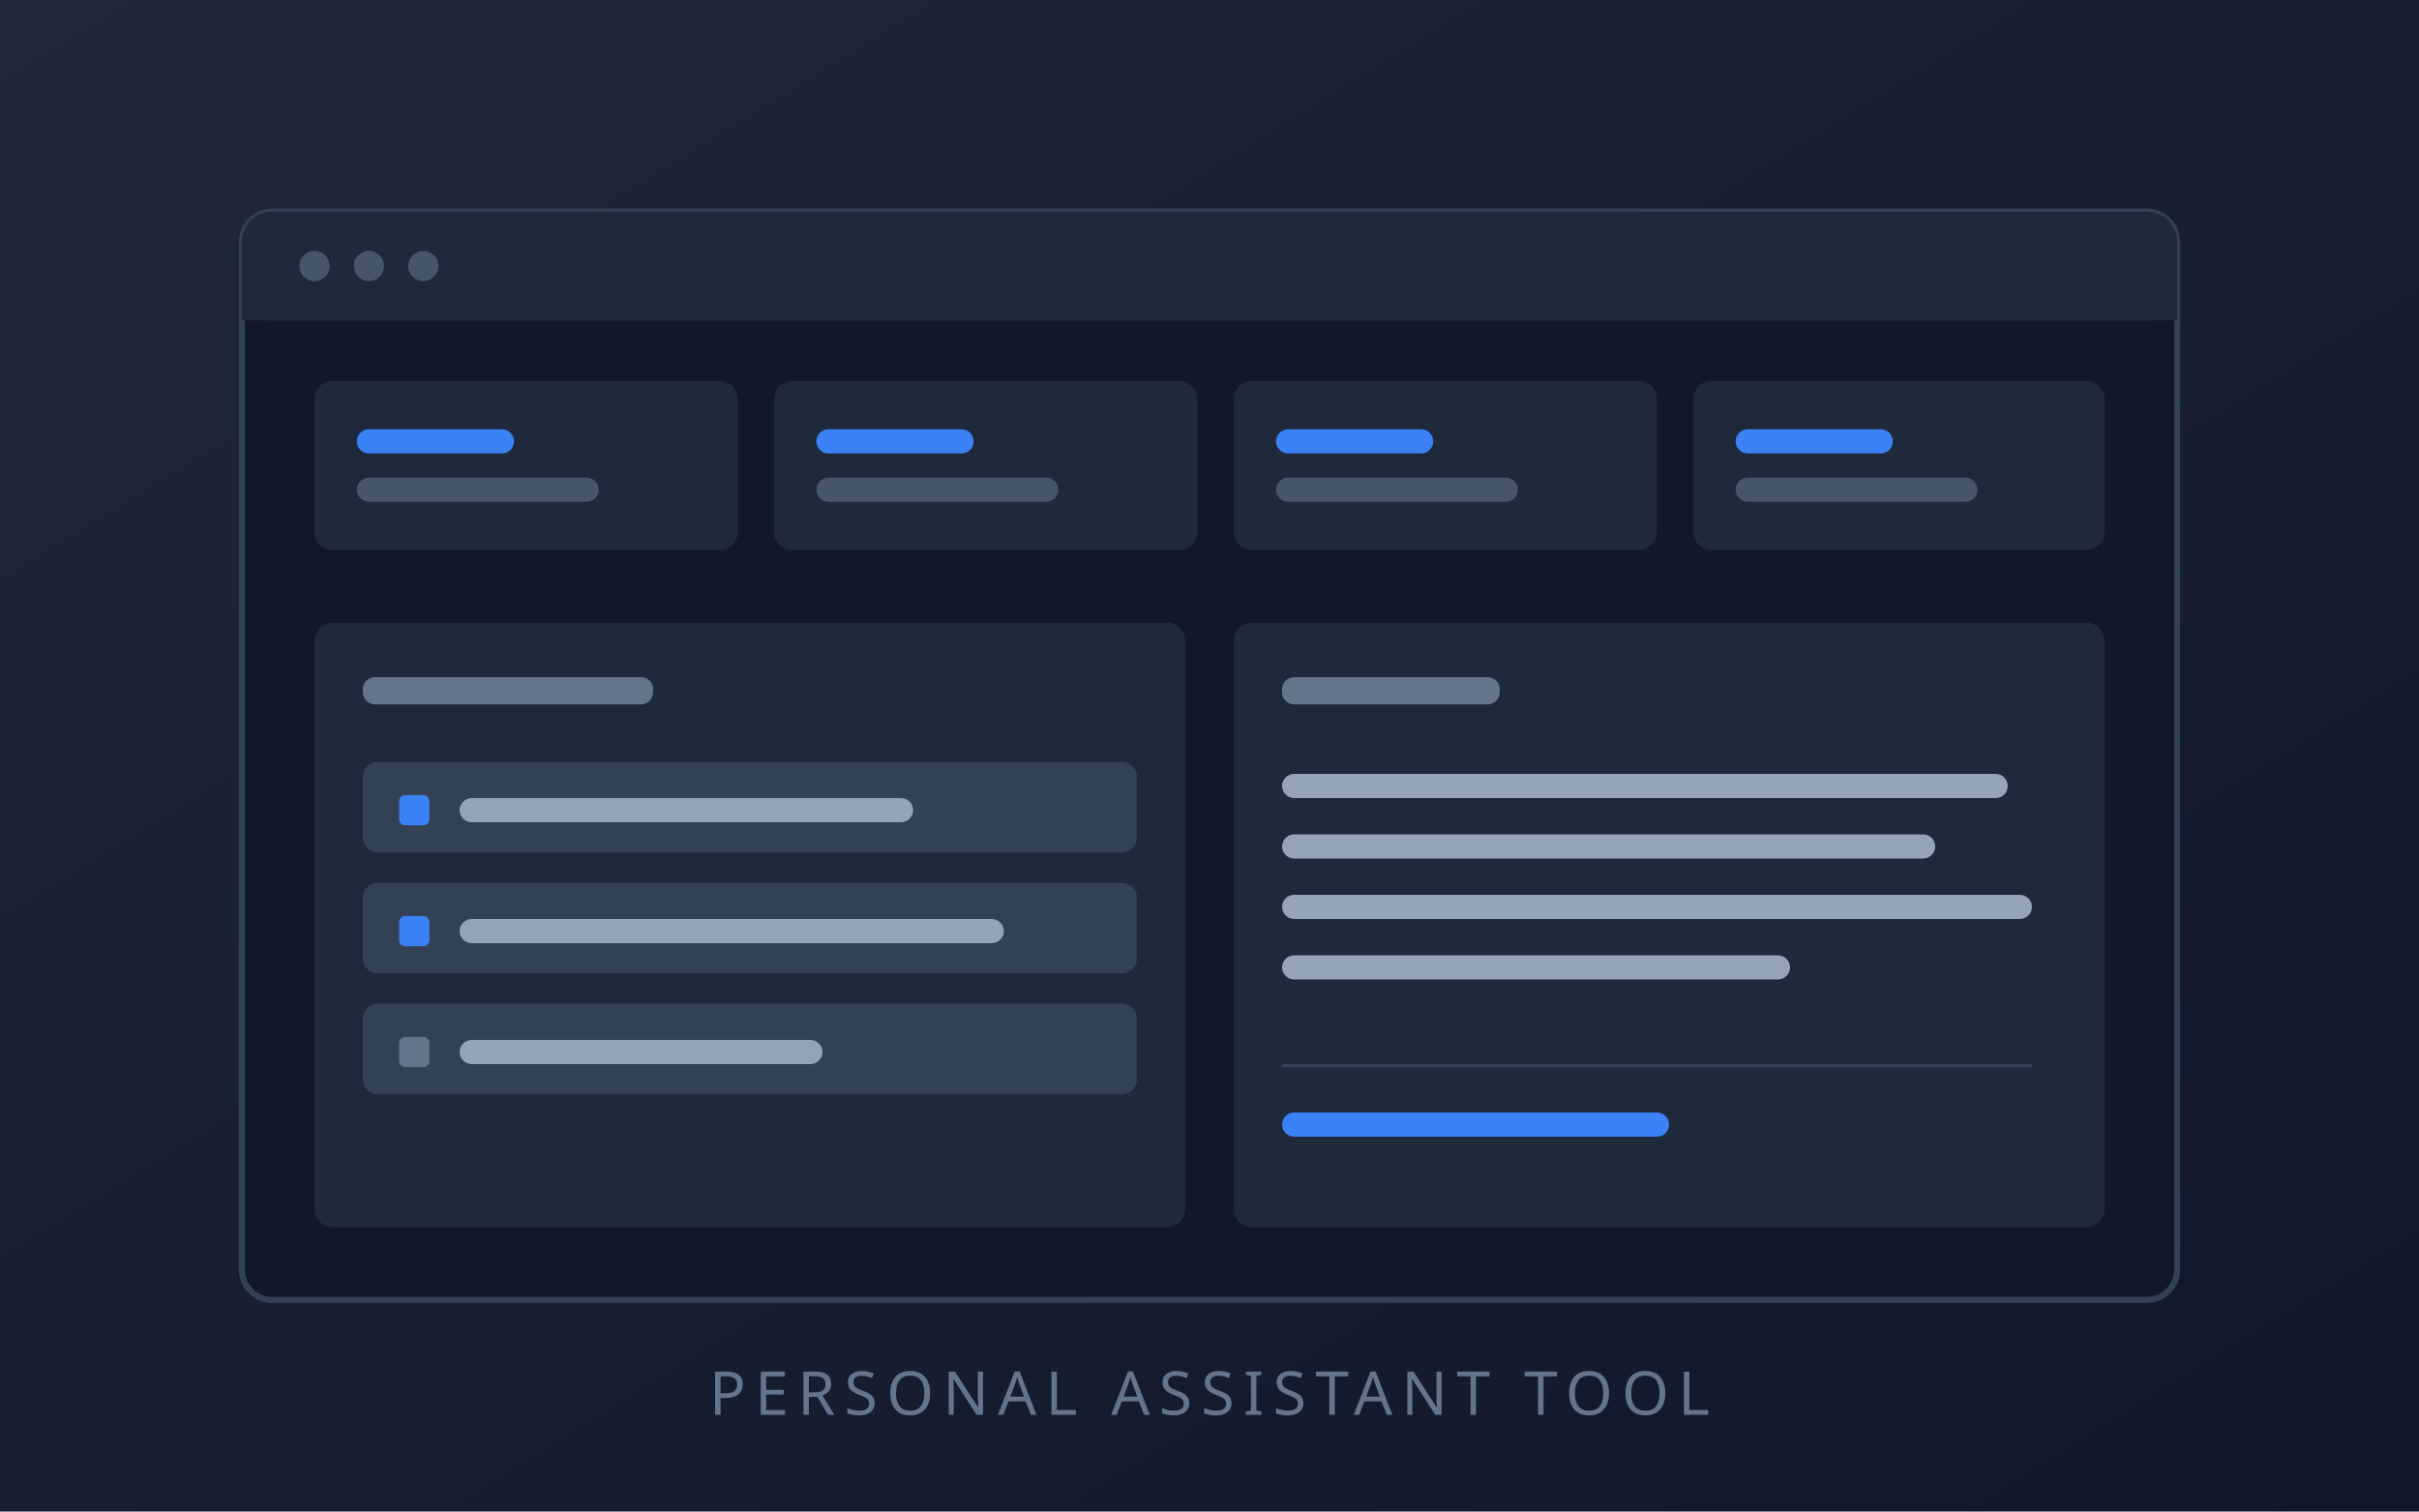
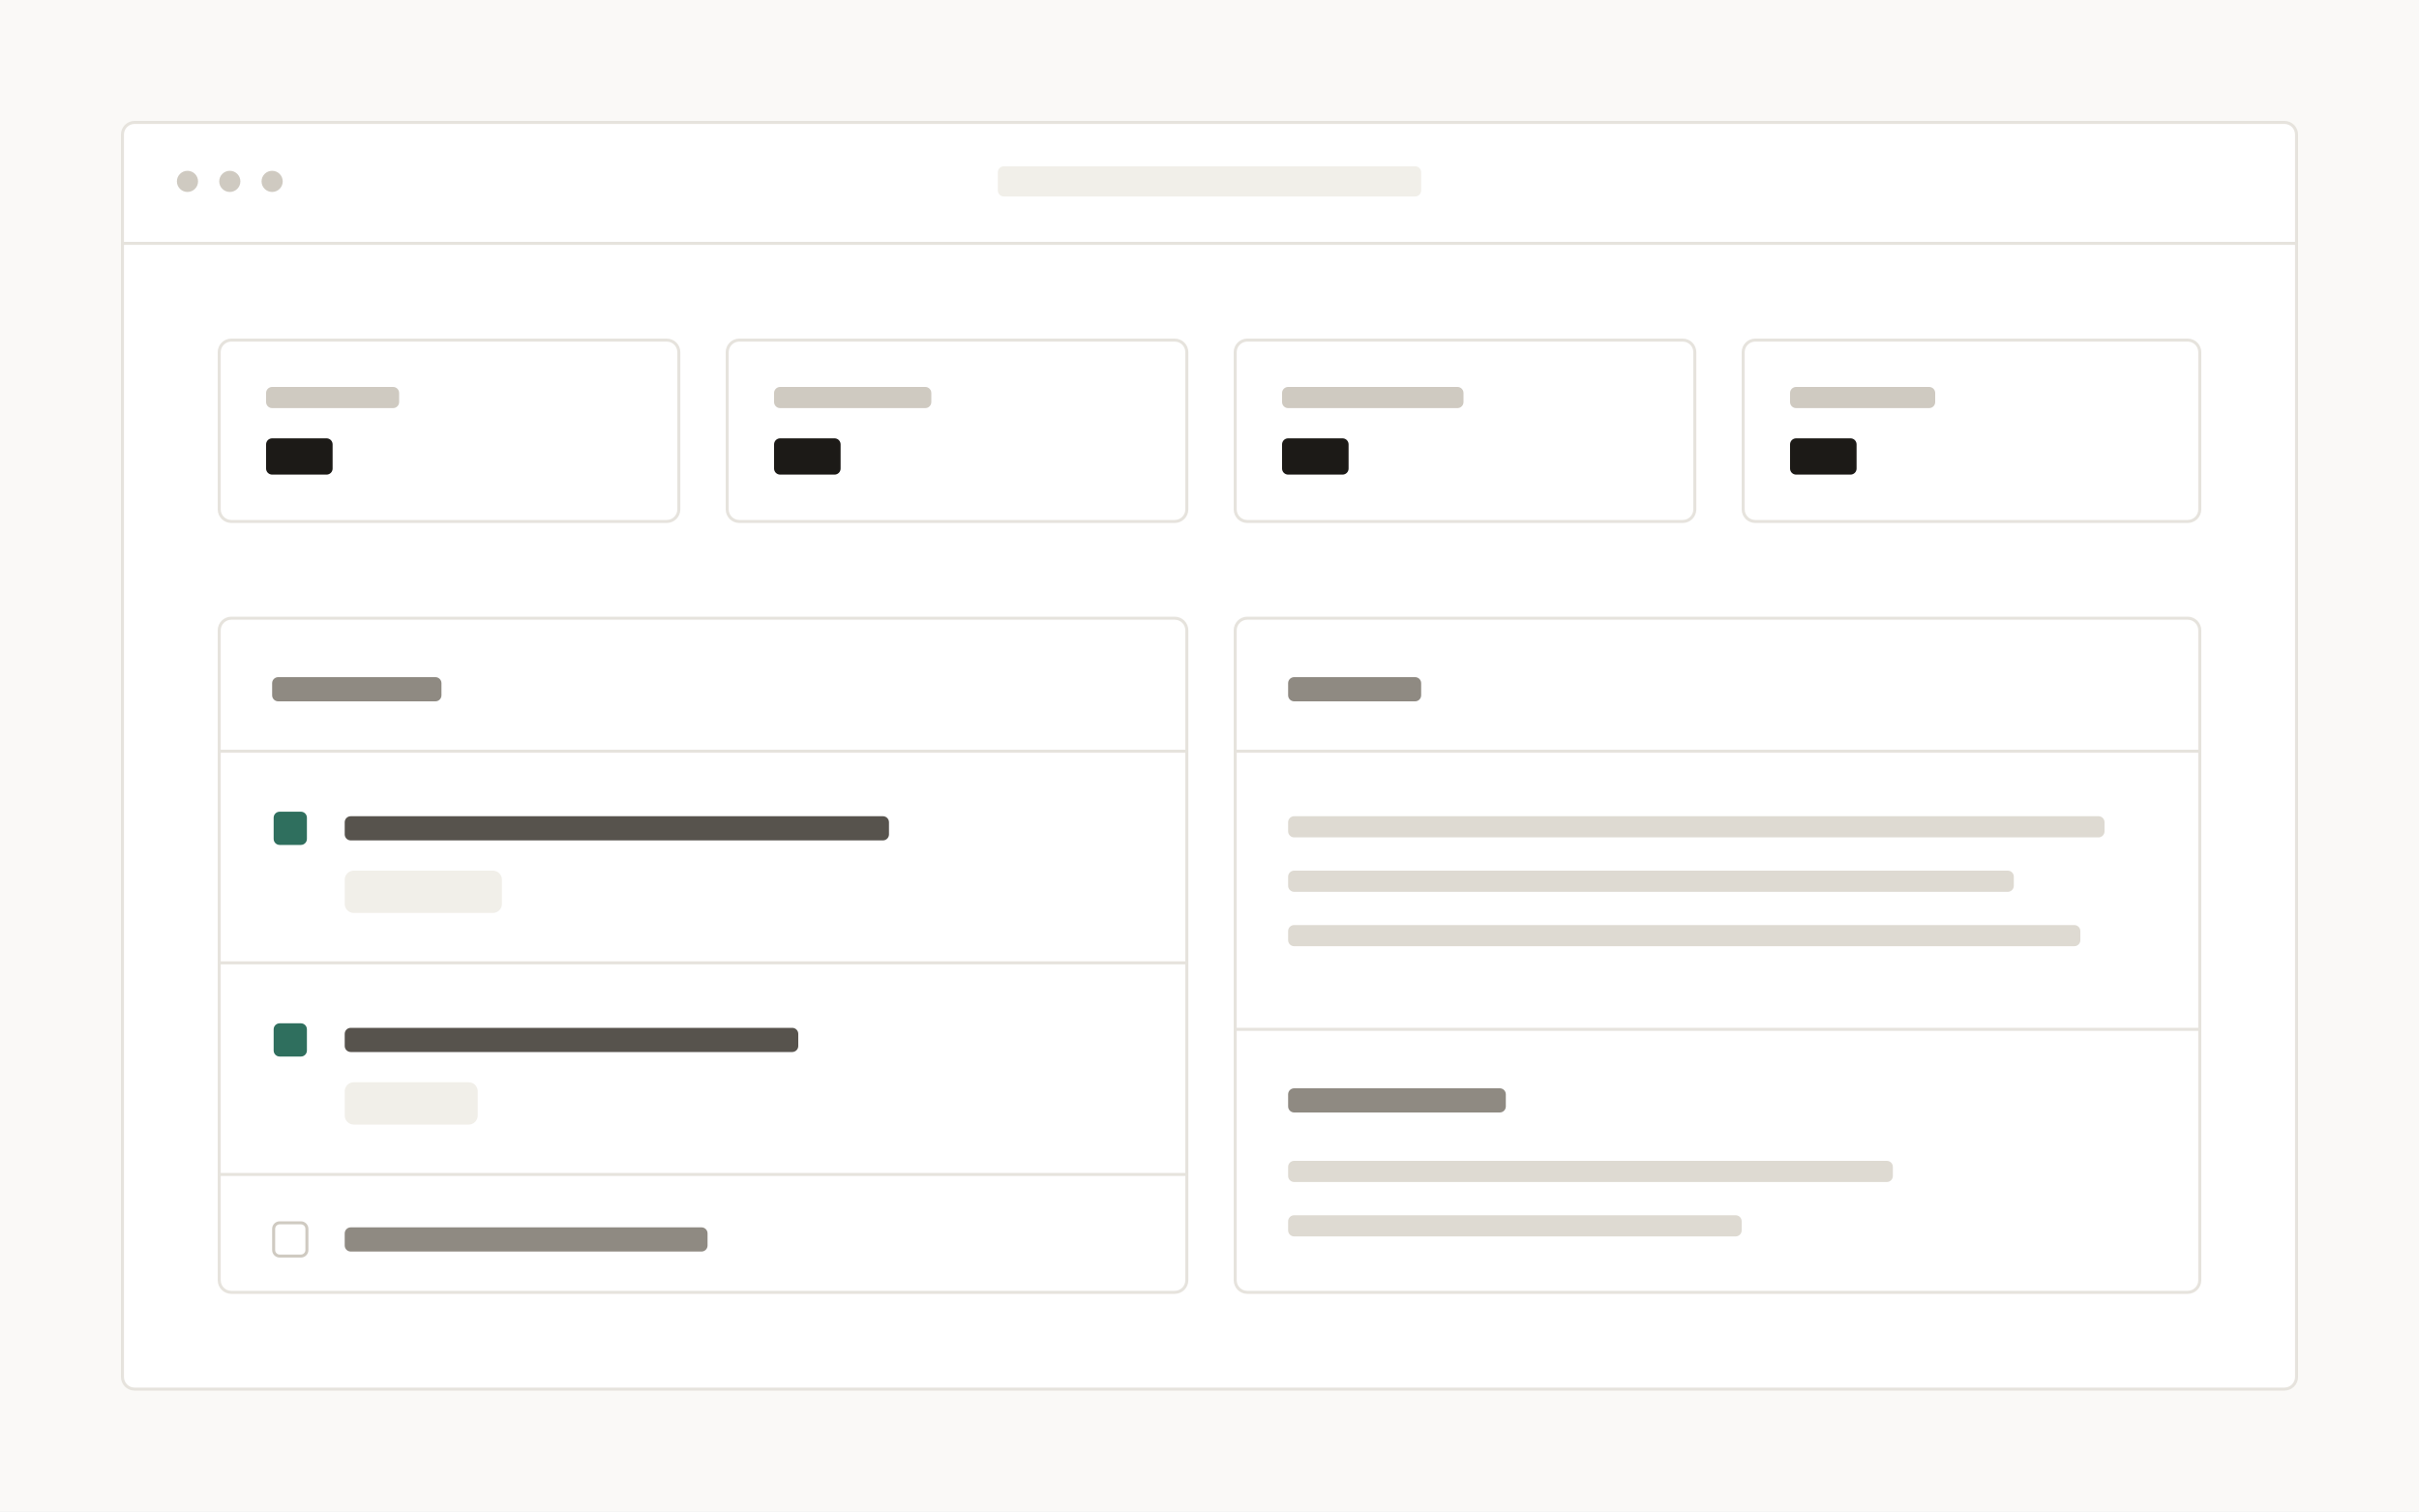
- <svg xmlns="http://www.w3.org/2000/svg" viewBox="0 0 800 500" role="img" aria-labelledby="title">
-   <defs>
-     <linearGradient id="bg" x1="0" y1="0" x2="1" y2="1">
-       <stop offset="0%" stop-color="#1f2937" />
-       <stop offset="100%" stop-color="#0f172a" />
-     </linearGradient>
-   </defs>
-   <rect width="800" height="500" fill="url(#bg)" />
-   <rect x="80" y="70" width="640" height="360" rx="10" fill="#111827" stroke="#334155" stroke-width="2" />
-   <rect x="80" y="70" width="640" height="36" rx="10" fill="#1e293b" />
-   <rect x="80" y="96" width="640" height="10" fill="#1e293b" />
-   <circle cx="104" cy="88" r="5" fill="#475569" />
-   <circle cx="122" cy="88" r="5" fill="#475569" />
-   <circle cx="140" cy="88" r="5" fill="#475569" />
-   <rect x="104" y="126" width="140" height="56" rx="6" fill="#1e293b" />
-   <rect x="256" y="126" width="140" height="56" rx="6" fill="#1e293b" />
-   <rect x="408" y="126" width="140" height="56" rx="6" fill="#1e293b" />
-   <rect x="560" y="126" width="136" height="56" rx="6" fill="#1e293b" />
-   <rect x="118" y="142" width="52" height="8" rx="4" fill="#3b82f6" />
-   <rect x="118" y="158" width="80" height="8" rx="4" fill="#475569" />
-   <rect x="270" y="142" width="52" height="8" rx="4" fill="#3b82f6" />
-   <rect x="270" y="158" width="80" height="8" rx="4" fill="#475569" />
-   <rect x="422" y="142" width="52" height="8" rx="4" fill="#3b82f6" />
-   <rect x="422" y="158" width="80" height="8" rx="4" fill="#475569" />
-   <rect x="574" y="142" width="52" height="8" rx="4" fill="#3b82f6" />
-   <rect x="574" y="158" width="80" height="8" rx="4" fill="#475569" />
-   <rect x="104" y="206" width="288" height="200" rx="6" fill="#1e293b" />
-   <rect x="120" y="224" width="96" height="9" rx="4" fill="#64748b" />
-   <g fill="#334155">
-     <rect x="120" y="252" width="256" height="30" rx="5" />
-     <rect x="120" y="292" width="256" height="30" rx="5" />
-     <rect x="120" y="332" width="256" height="30" rx="5" />
+ <svg xmlns="http://www.w3.org/2000/svg" viewBox="0 0 800 500" role="img" aria-labelledby="t">
+   <rect width="800" height="500" fill="#faf9f7" />
+   <rect x="40.5" y="40.5" width="719" height="419" rx="4" fill="#ffffff" stroke="#e6e3dd" />
+   <line x1="40.5" y1="80.5" x2="759.5" y2="80.5" stroke="#e6e3dd" />
+   <circle cx="62" cy="60" r="3.5" fill="#cfcac1" />
+   <circle cx="76" cy="60" r="3.5" fill="#cfcac1" />
+   <circle cx="90" cy="60" r="3.5" fill="#cfcac1" />
+   <rect x="330" y="55" width="140" height="10" rx="2" fill="#f1efe9" />
+   <g>
+     <rect x="72.5" y="112.5" width="152" height="60" rx="4" fill="#ffffff" stroke="#e6e3dd" />
+     <rect x="88" y="128" width="44" height="7" rx="2" fill="#cfcac1" />
+     <rect x="88" y="145" width="22" height="12" rx="2" fill="#1c1a17" />
+     <rect x="240.5" y="112.5" width="152" height="60" rx="4" fill="#ffffff" stroke="#e6e3dd" />
+     <rect x="256" y="128" width="52" height="7" rx="2" fill="#cfcac1" />
+     <rect x="256" y="145" width="22" height="12" rx="2" fill="#1c1a17" />
+     <rect x="408.5" y="112.5" width="152" height="60" rx="4" fill="#ffffff" stroke="#e6e3dd" />
+     <rect x="424" y="128" width="60" height="7" rx="2" fill="#cfcac1" />
+     <rect x="424" y="145" width="22" height="12" rx="2" fill="#1c1a17" />
+     <rect x="576.5" y="112.5" width="151" height="60" rx="4" fill="#ffffff" stroke="#e6e3dd" />
+     <rect x="592" y="128" width="48" height="7" rx="2" fill="#cfcac1" />
+     <rect x="592" y="145" width="22" height="12" rx="2" fill="#1c1a17" />
  </g>
-   <g fill="#3b82f6">
-     <rect x="132" y="263" width="10" height="10" rx="2" />
-     <rect x="132" y="303" width="10" height="10" rx="2" />
+   <rect x="72.5" y="204.5" width="320" height="223" rx="4" fill="#ffffff" stroke="#e6e3dd" />
+   <rect x="90" y="224" width="56" height="8" rx="2" fill="#8f8a82" />
+   <line x1="72.5" y1="248.5" x2="392.5" y2="248.5" stroke="#e6e3dd" />
+   <g>
+     <rect x="90.5" y="268.5" width="11" height="11" rx="2" fill="#2f6f5e" />
+     <rect x="114" y="270" width="180" height="8" rx="2" fill="#57534d" />
+     <rect x="114" y="288" width="52" height="14" rx="3" fill="#f1efe9" />
+     <line x1="72.5" y1="318.5" x2="392.5" y2="318.5" stroke="#e6e3dd" />
+     <rect x="90.5" y="338.5" width="11" height="11" rx="2" fill="#2f6f5e" />
+     <rect x="114" y="340" width="150" height="8" rx="2" fill="#57534d" />
+     <rect x="114" y="358" width="44" height="14" rx="3" fill="#f1efe9" />
+     <line x1="72.5" y1="388.5" x2="392.5" y2="388.5" stroke="#e6e3dd" />
+     <rect x="90.5" y="404.5" width="11" height="11" rx="2" fill="#ffffff" stroke="#cfcac1" />
+     <rect x="114" y="406" width="120" height="8" rx="2" fill="#8f8a82" />
  </g>
-   <rect x="132" y="343" width="10" height="10" rx="2" fill="#64748b" />
-   <g fill="#94a3b8">
-     <rect x="152" y="264" width="150" height="8" rx="4" />
-     <rect x="152" y="304" width="180" height="8" rx="4" />
-     <rect x="152" y="344" width="120" height="8" rx="4" />
+   <rect x="408.5" y="204.5" width="319" height="223" rx="4" fill="#ffffff" stroke="#e6e3dd" />
+   <rect x="426" y="224" width="44" height="8" rx="2" fill="#8f8a82" />
+   <line x1="408.5" y1="248.5" x2="727.5" y2="248.5" stroke="#e6e3dd" />
+   <g fill="#dedad2">
+     <rect x="426" y="270" width="270" height="7" rx="2" />
+     <rect x="426" y="288" width="240" height="7" rx="2" />
+     <rect x="426" y="306" width="262" height="7" rx="2" />
  </g>
-   <rect x="408" y="206" width="288" height="200" rx="6" fill="#1e293b" />
-   <rect x="424" y="224" width="72" height="9" rx="4" fill="#64748b" />
-   <g fill="#94a3b8">
-     <rect x="424" y="256" width="240" height="8" rx="4" />
-     <rect x="424" y="276" width="216" height="8" rx="4" />
-     <rect x="424" y="296" width="248" height="8" rx="4" />
-     <rect x="424" y="316" width="168" height="8" rx="4" />
+   <line x1="408.5" y1="340.5" x2="727.5" y2="340.5" stroke="#e6e3dd" />
+   <rect x="426" y="360" width="72" height="8" rx="2" fill="#8f8a82" />
+   <g fill="#dedad2">
+     <rect x="426" y="384" width="200" height="7" rx="2" />
+     <rect x="426" y="402" width="150" height="7" rx="2" />
  </g>
-   <rect x="424" y="352" width="248" height="1" fill="#334155" />
-   <rect x="424" y="368" width="128" height="8" rx="4" fill="#3b82f6" />
-   <text x="400" y="468" text-anchor="middle" font-family="'Outfit',system-ui,sans-serif" font-size="20" fill="#64748b" letter-spacing="3">PERSONAL ASSISTANT TOOL</text>
</svg>
